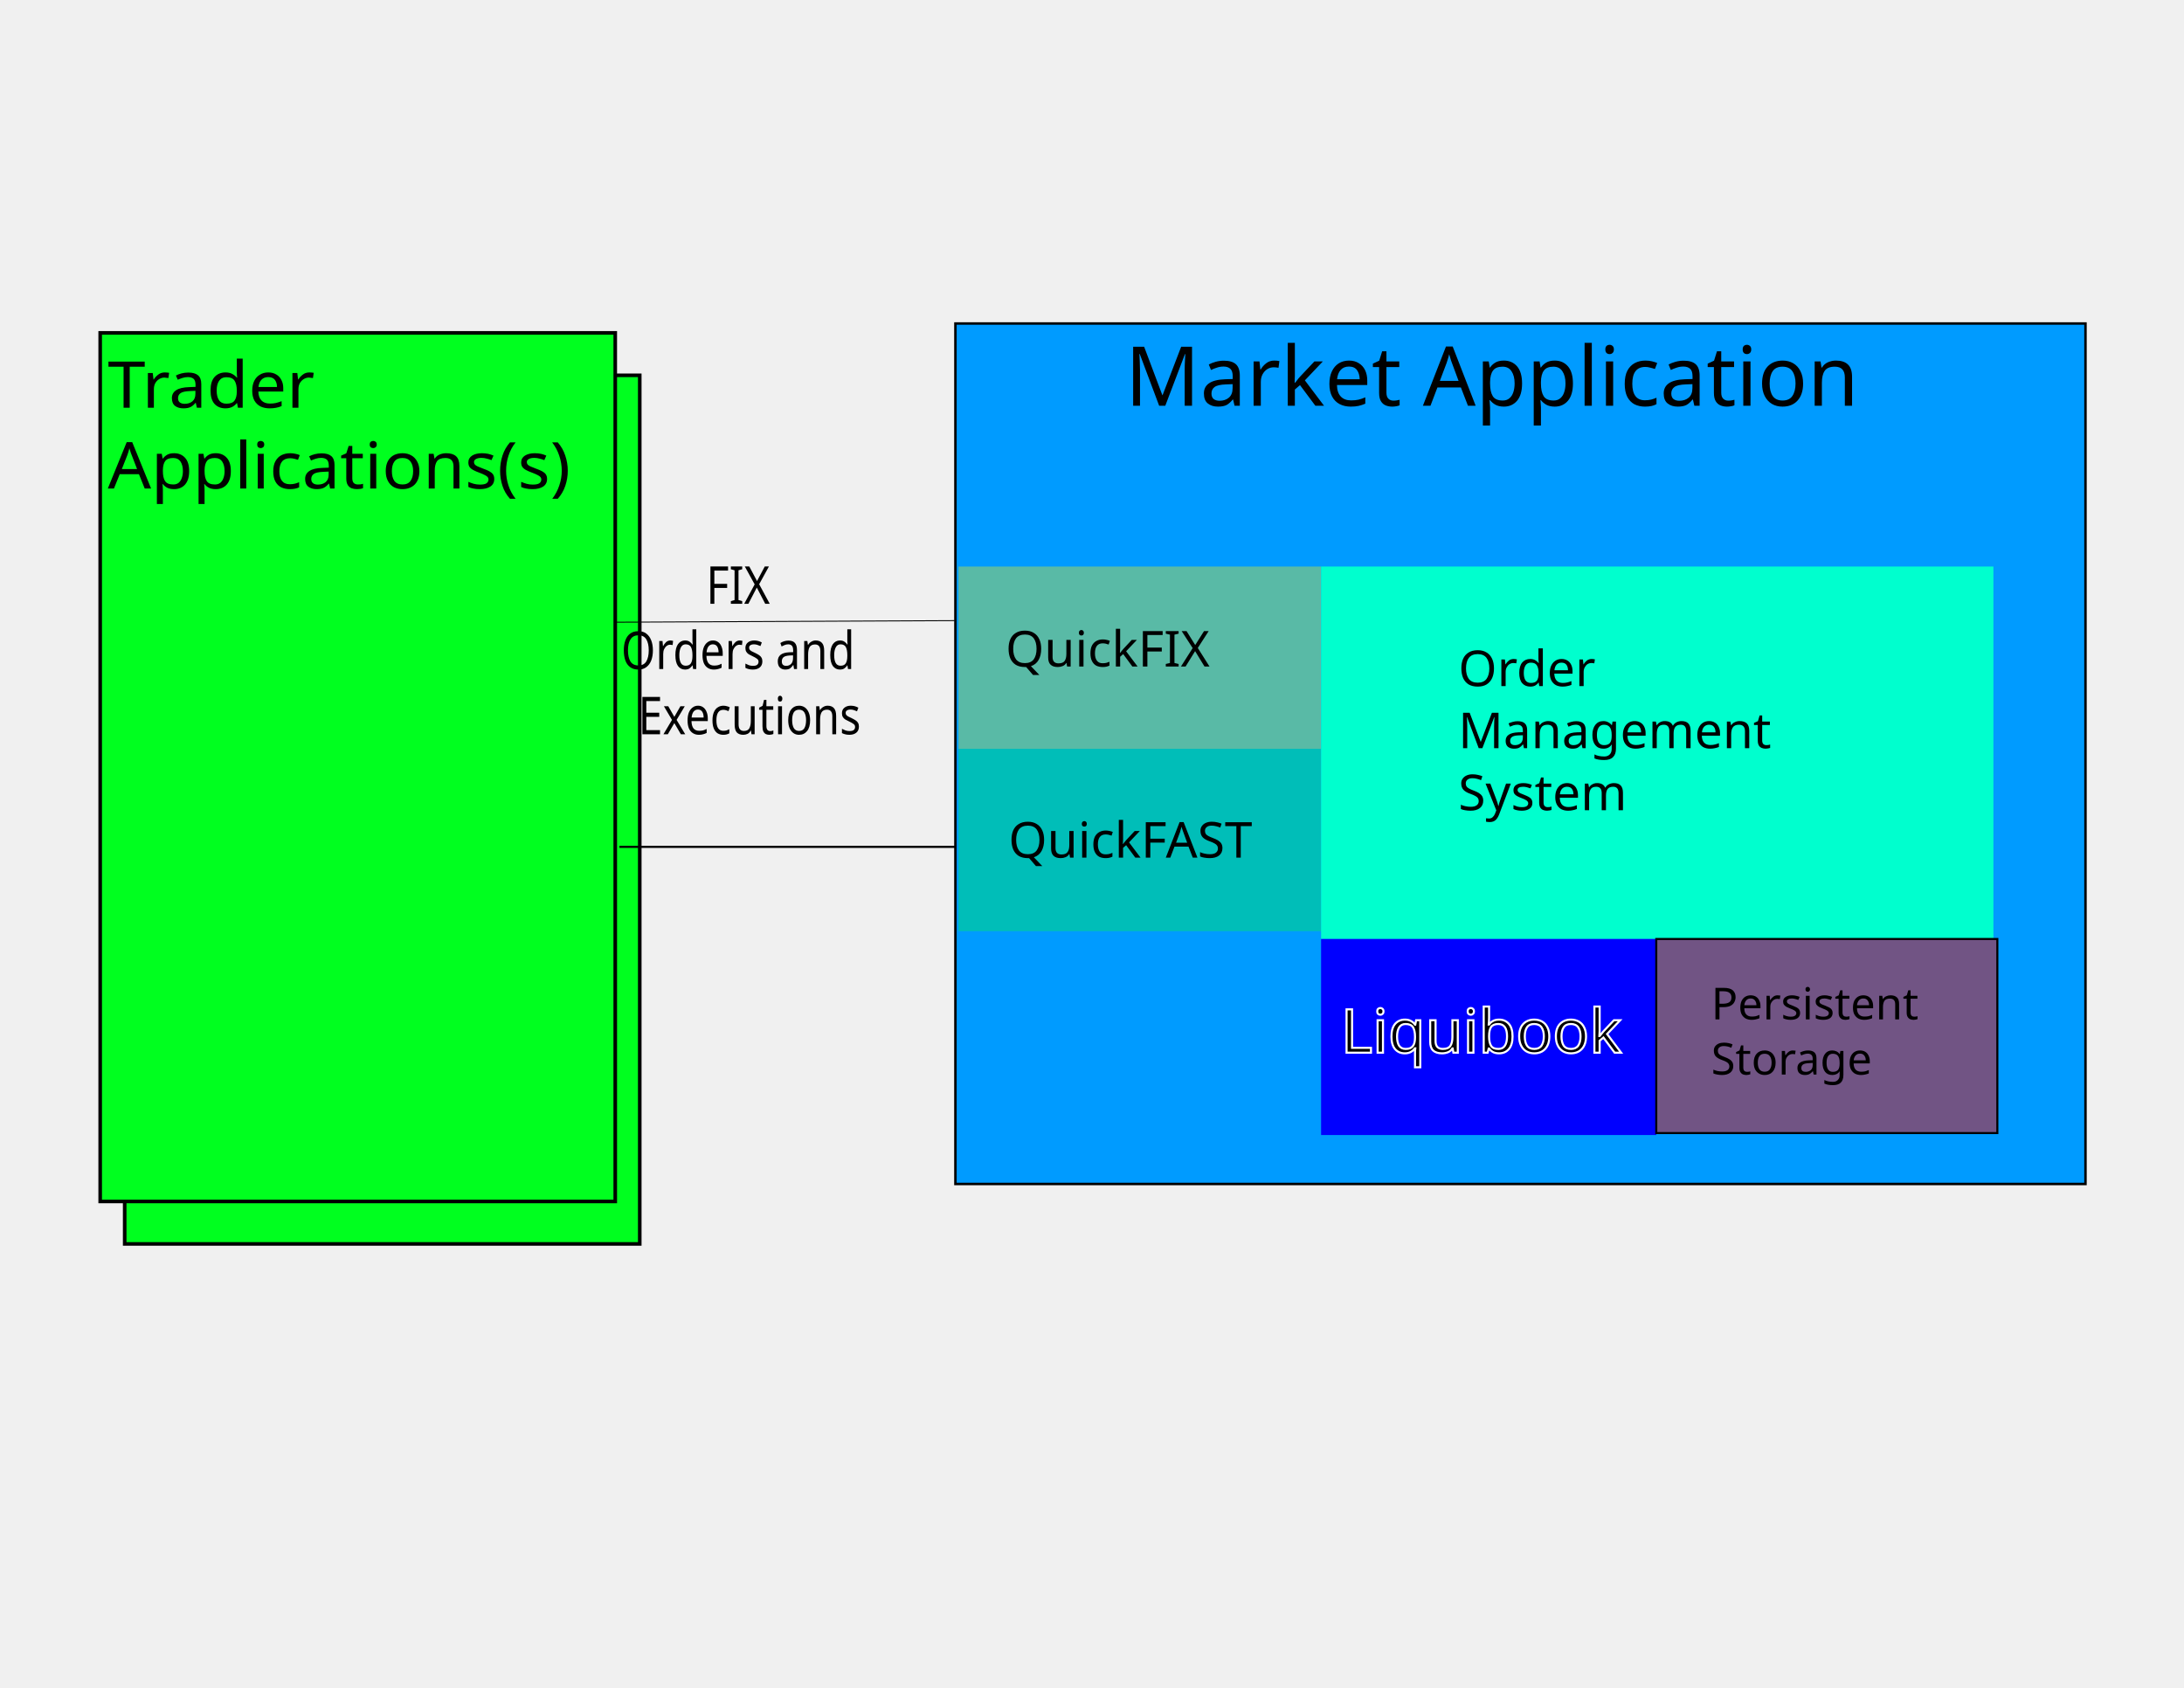
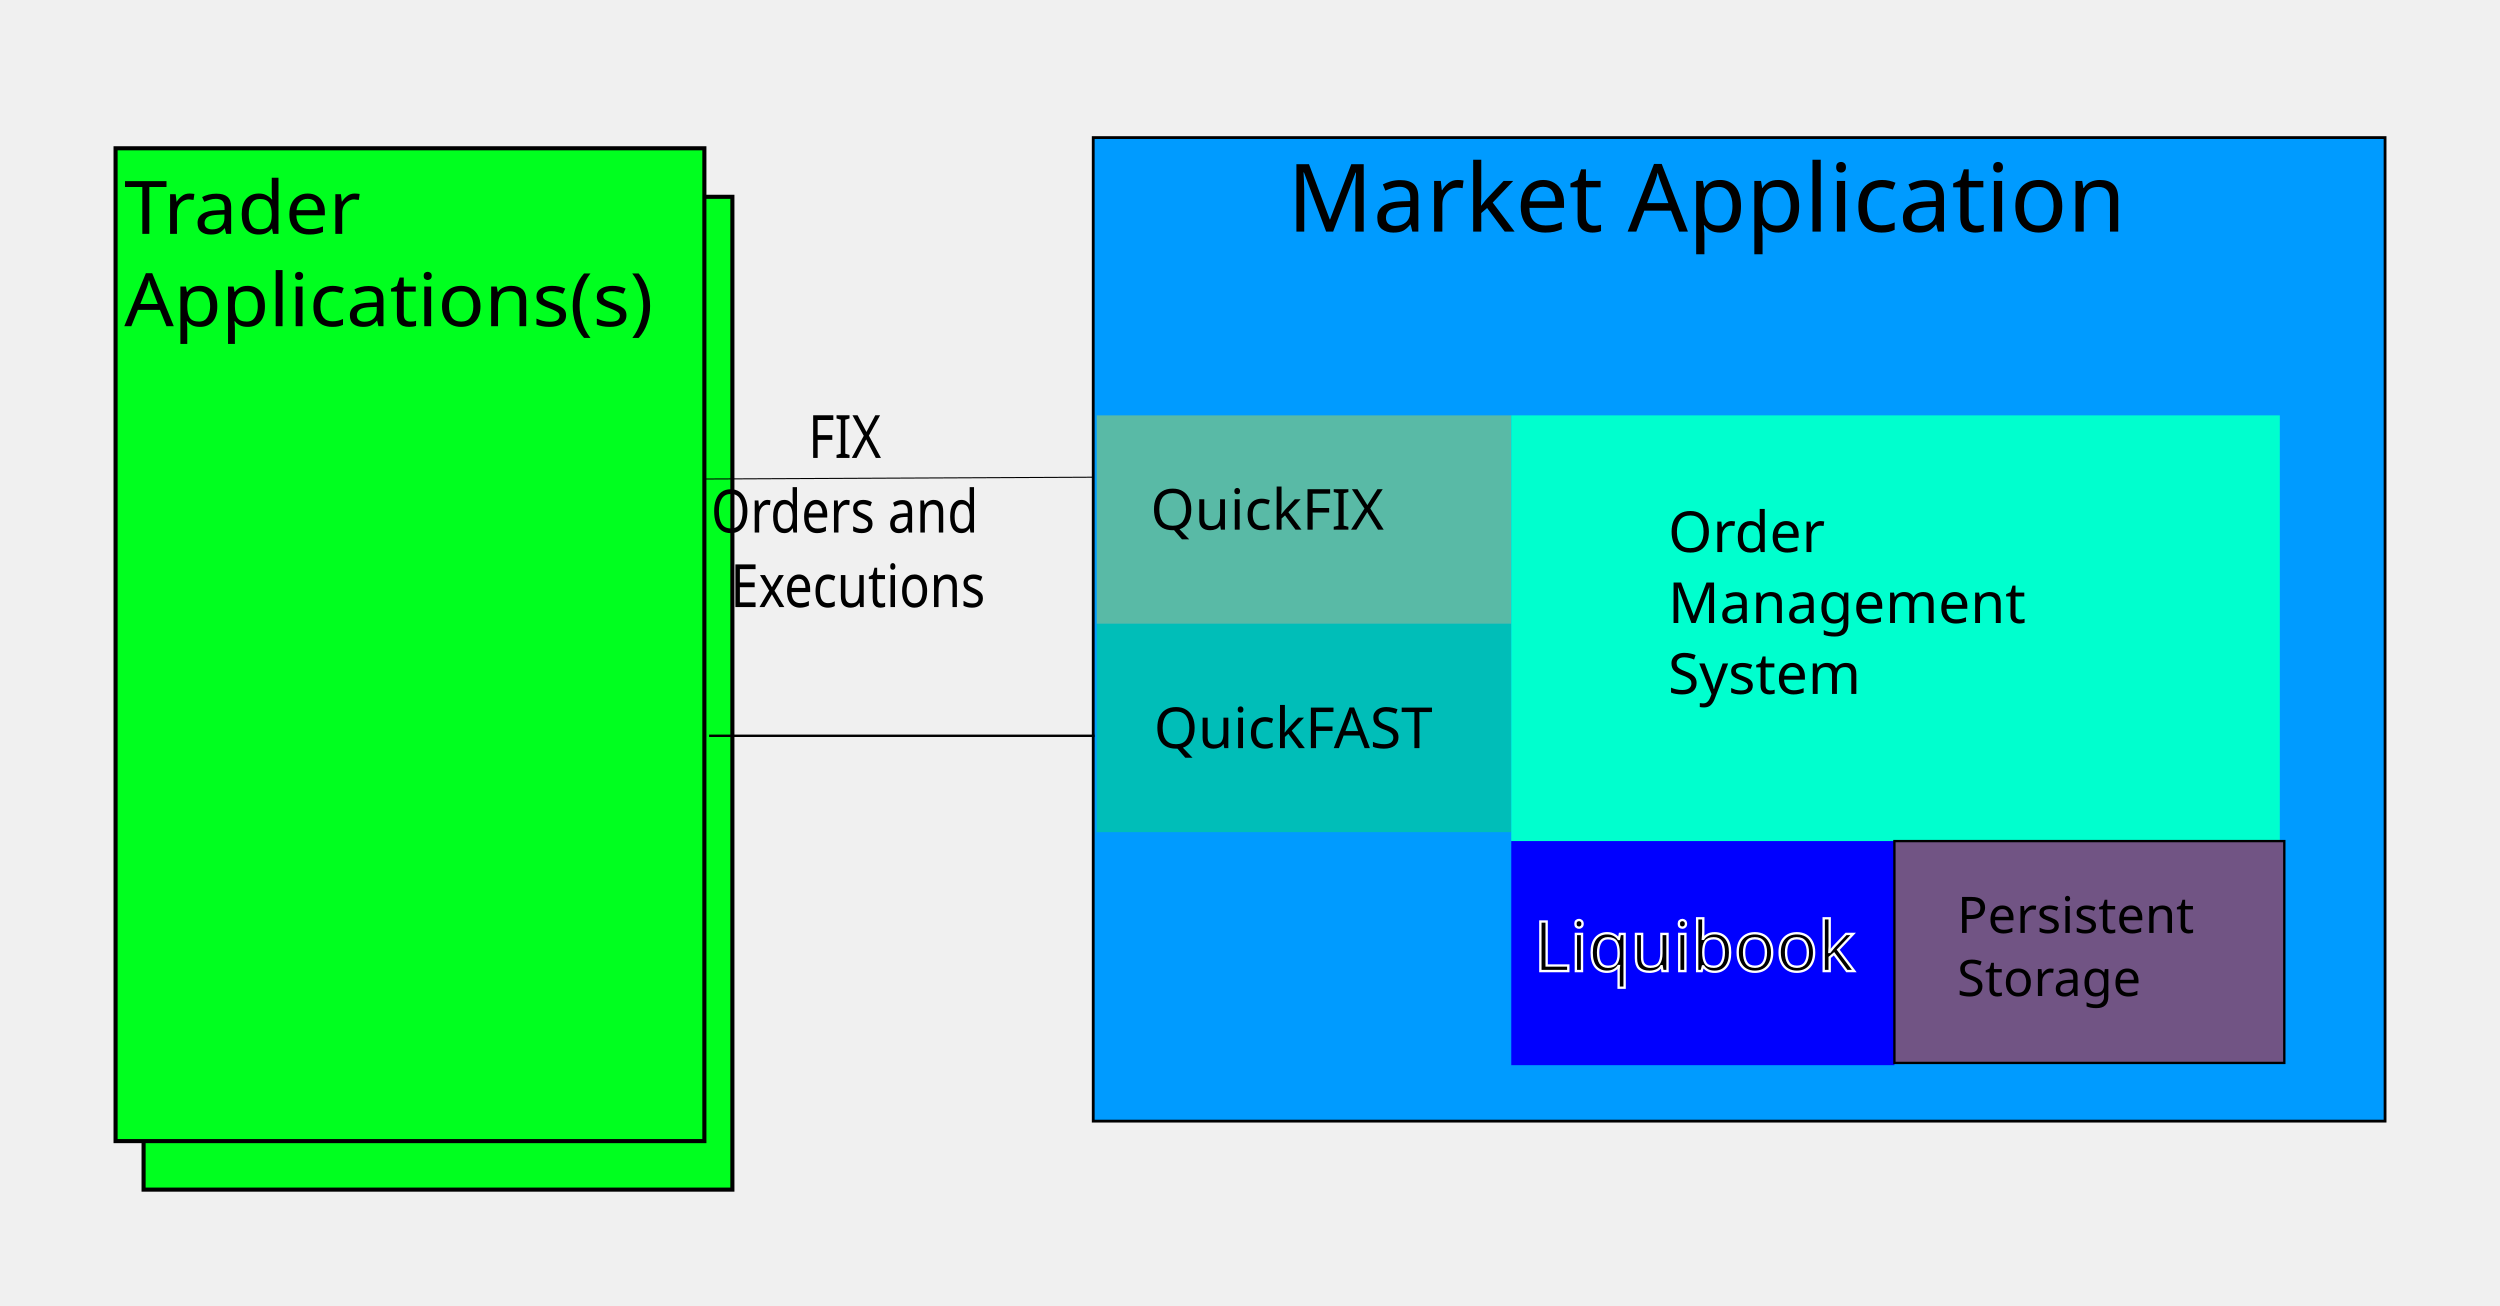
- <svg xmlns="http://www.w3.org/2000/svg" width="11in" height="8.5in" viewBox="0 0 279.4 215.9" version="1.1" id="svg8">
+ <svg xmlns="http://www.w3.org/2000/svg" width="11.014in" height="5.75in" viewBox="0 0 279.767 146.061" version="1.1" id="svg8">
  <defs id="defs2" />
-   <g id="layer1" transform="translate(0,-81.1)">
+   <g id="layer1" transform="translate(0.112714,-107.0833)">
    <rect style="fill:#00ff1f;fill-opacity:1;fill-rule:evenodd;stroke:#000000;stroke-width:0.458;stroke-miterlimit:4;stroke-dasharray:none;stroke-opacity:1" id="rect3682-6" width="65.893" height="111.107" x="15.951" y="129.108" />
    <rect style="fill:#00ff1f;fill-opacity:1;fill-rule:evenodd;stroke:#000000;stroke-width:0.458;stroke-miterlimit:4;stroke-dasharray:none;stroke-opacity:1" id="rect3682" width="65.893" height="111.107" x="12.816" y="123.678" />
    <flowRoot xml:space="preserve" id="flowRoot4489" style="font-style:normal;font-weight:normal;font-size:40px;line-height:1.25;font-family:sans-serif;letter-spacing:0px;word-spacing:0px;fill:#000000;fill-opacity:1;stroke:none" transform="matrix(0.2645833,0,0,0.2645833,0,81.1)">
      <flowRegion id="flowRegion4491">
        <rect id="rect4493" width="189.547" height="40.753" x="71.08" y="154.481" />
      </flowRegion>
      <flowPara id="flowPara4495">TrT</flowPara>
    </flowRoot>
    <text xml:space="preserve" style="font-style:normal;font-variant:normal;font-weight:normal;font-stretch:normal;font-size:8.467px;line-height:1.25;font-family:sans-serif;-inkscape-font-specification:'sans-serif, Normal';font-variant-ligatures:normal;font-variant-caps:normal;font-variant-numeric:normal;font-feature-settings:normal;text-align:start;letter-spacing:0px;word-spacing:0px;writing-mode:lr-tb;text-anchor:start;fill:#000000;fill-opacity:1;stroke:none;stroke-width:0.271" x="13.468" y="136.468" id="text4499" transform="scale(1.024099,0.9764681)">
      <tspan id="tspan4596" x="13.468" y="136.468">Trader</tspan>
      <tspan id="tspan4598" x="13.468" y="147.052">Applications(s)</tspan>
    </text>
    <rect style="fill:#009bff;fill-opacity:1;fill-rule:evenodd;stroke:#000000;stroke-width:0.314;stroke-miterlimit:4;stroke-dasharray:none;stroke-opacity:1" id="rect4501" width="144.571" height="110.07" x="122.226" y="122.48" />
    <text xml:space="preserve" style="font-style:normal;font-variant:normal;font-weight:normal;font-stretch:normal;font-size:10.583px;line-height:1.25;font-family:sans-serif;-inkscape-font-specification:'sans-serif, Normal';font-variant-ligatures:normal;font-variant-caps:normal;font-variant-numeric:normal;font-feature-settings:normal;text-align:start;letter-spacing:0px;word-spacing:0px;writing-mode:lr-tb;text-anchor:start;fill:#000000;fill-opacity:1;stroke:none;stroke-width:0.265" x="143.933" y="133.006" id="text4505">
      <tspan id="tspan4544" x="143.933" y="133.006">Market Application</tspan>
    </text>
    <path style="fill:none;fill-rule:evenodd;stroke:#000000;stroke-width:0.119px;stroke-linecap:butt;stroke-linejoin:miter;stroke-opacity:1" d="m 78.726,160.69 43.403,-0.202" id="path4509" />
    <text xml:space="preserve" style="font-style:normal;font-variant:normal;font-weight:normal;font-stretch:normal;font-size:6.139px;line-height:1.25;font-family:sans-serif;-inkscape-font-specification:'sans-serif, Normal';font-variant-ligatures:normal;font-variant-caps:normal;font-variant-numeric:normal;font-feature-settings:normal;text-align:center;letter-spacing:0px;word-spacing:0px;writing-mode:lr-tb;text-anchor:middle;fill:#000000;fill-opacity:1;stroke:none;stroke-width:0.288" x="108.268" y="145.583" id="text4513" transform="scale(0.9194772,1.087575)">
      <tspan id="tspan4546" x="108.268" y="145.583">FIX</tspan>
      <tspan id="tspan4548" x="108.268" y="153.256">Orders and</tspan>
      <tspan id="tspan4550" x="108.268" y="160.93">Executions</tspan>
    </text>
    <rect style="fill:#fff400;fill-opacity:0.351;fill-rule:evenodd;stroke-width:0.265" id="rect4515" width="46.39" height="23.32" x="122.619" y="153.568" />
    <text xml:space="preserve" style="font-style:normal;font-variant:normal;font-weight:normal;font-stretch:normal;font-size:6.35px;line-height:1.25;font-family:sans-serif;-inkscape-font-specification:'sans-serif, Normal';font-variant-ligatures:normal;font-variant-caps:normal;font-variant-numeric:normal;font-feature-settings:normal;text-align:start;letter-spacing:0px;word-spacing:0px;writing-mode:lr-tb;text-anchor:start;fill:#000000;fill-opacity:1;stroke:none;stroke-width:0.265" x="128.637" y="166.357" id="text4519">
      <tspan id="tspan4517" x="128.637" y="166.357" style="font-style:normal;font-variant:normal;font-weight:normal;font-stretch:normal;font-size:6.35px;font-family:sans-serif;-inkscape-font-specification:'sans-serif, Normal';font-variant-ligatures:normal;font-variant-caps:normal;font-variant-numeric:normal;font-feature-settings:normal;text-align:start;writing-mode:lr-tb;text-anchor:start;stroke-width:0.265">QuickFIX</tspan>
    </text>
    <rect style="fill:#00ff34;fill-opacity:0.351;fill-rule:evenodd;stroke-width:0.265" id="rect4515-0" width="46.39" height="23.32" x="122.619" y="176.888" />
    <text xml:space="preserve" style="font-style:normal;font-variant:normal;font-weight:normal;font-stretch:normal;font-size:6.35px;line-height:1.25;font-family:sans-serif;-inkscape-font-specification:'sans-serif, Normal';font-variant-ligatures:normal;font-variant-caps:normal;font-variant-numeric:normal;font-feature-settings:normal;text-align:start;letter-spacing:0px;word-spacing:0px;writing-mode:lr-tb;text-anchor:start;fill:#000000;fill-opacity:1;stroke:none;stroke-width:0.265" x="129.013" y="190.805" id="text4519-7">
      <tspan id="tspan4542" x="129.013" y="190.805">QuickFAST</tspan>
    </text>
    <path style="fill:none;fill-rule:evenodd;stroke:#000000;stroke-width:0.268px;stroke-linecap:butt;stroke-linejoin:miter;stroke-opacity:1" d="M 79.239,189.426 H 122.368" id="path4552" />
    <rect style="fill:#00ffce;fill-opacity:1;fill-rule:evenodd;stroke-width:0.252" id="rect4556" width="86.009" height="47.643" x="169.009" y="153.568" />
    <text xml:space="preserve" style="font-style:normal;font-variant:normal;font-weight:normal;font-stretch:normal;font-size:6.35px;line-height:1.25;font-family:sans-serif;-inkscape-font-specification:'sans-serif, Normal';font-variant-ligatures:normal;font-variant-caps:normal;font-variant-numeric:normal;font-feature-settings:normal;text-align:start;letter-spacing:0px;word-spacing:0px;writing-mode:lr-tb;text-anchor:start;fill:#000000;fill-opacity:1;stroke:none;stroke-width:0.265" x="186.562" y="168.864" id="text4560">
      <tspan id="tspan4558" x="186.562" y="168.864" style="font-style:normal;font-variant:normal;font-weight:normal;font-stretch:normal;font-size:6.35px;font-family:sans-serif;-inkscape-font-specification:'sans-serif, Normal';font-variant-ligatures:normal;font-variant-caps:normal;font-variant-numeric:normal;font-feature-settings:normal;text-align:start;writing-mode:lr-tb;text-anchor:start;stroke-width:0.265">Order</tspan>
      <tspan x="186.562" y="176.802" style="font-style:normal;font-variant:normal;font-weight:normal;font-stretch:normal;font-size:6.35px;font-family:sans-serif;-inkscape-font-specification:'sans-serif, Normal';font-variant-ligatures:normal;font-variant-caps:normal;font-variant-numeric:normal;font-feature-settings:normal;text-align:start;writing-mode:lr-tb;text-anchor:start;stroke-width:0.265" id="tspan4562">Management</tspan>
      <tspan x="186.562" y="184.739" style="font-style:normal;font-variant:normal;font-weight:normal;font-stretch:normal;font-size:6.35px;font-family:sans-serif;-inkscape-font-specification:'sans-serif, Normal';font-variant-ligatures:normal;font-variant-caps:normal;font-variant-numeric:normal;font-feature-settings:normal;text-align:start;writing-mode:lr-tb;text-anchor:start;stroke-width:0.265" id="tspan4564">System</tspan>
    </text>
    <flowRoot xml:space="preserve" id="flowRoot4566" style="font-style:normal;font-variant:normal;font-weight:normal;font-stretch:normal;font-size:21.333px;line-height:1.25;font-family:sans-serif;-inkscape-font-specification:'sans-serif, Normal';font-variant-ligatures:normal;font-variant-caps:normal;font-variant-numeric:normal;font-feature-settings:normal;text-align:center;letter-spacing:0px;word-spacing:0px;writing-mode:lr-tb;text-anchor:middle;fill:#000000;fill-opacity:1;stroke:none" transform="matrix(0.2645833,0,0,0.2645833,0,112.1936)">
      <flowRegion id="flowRegion4568" style="font-style:normal;font-variant:normal;font-weight:normal;font-stretch:normal;font-size:21.333px;font-family:sans-serif;-inkscape-font-specification:'sans-serif, Normal';font-variant-ligatures:normal;font-variant-caps:normal;font-variant-numeric:normal;font-feature-settings:normal;text-align:center;writing-mode:lr-tb;text-anchor:middle">
        <rect id="rect4570" width="159.22" height="108.99" x="296.641" y="267.261" style="font-style:normal;font-variant:normal;font-weight:normal;font-stretch:normal;font-size:21.333px;font-family:sans-serif;-inkscape-font-specification:'sans-serif, Normal';font-variant-ligatures:normal;font-variant-caps:normal;font-variant-numeric:normal;font-feature-settings:normal;text-align:center;writing-mode:lr-tb;text-anchor:middle" />
      </flowRegion>
      <flowPara id="flowPara4572">FAST</flowPara>
      <flowPara id="flowPara4574">Market</flowPara>
      <flowPara id="flowPara4576">Data</flowPara>
    </flowRoot>
    <rect style="fill:#0000ff;fill-rule:evenodd;stroke-width:0.265" id="rect4578" width="42.879" height="25.075" x="169.009" y="201.212" />
    <text xml:space="preserve" style="font-style:normal;font-variant:normal;font-weight:normal;font-stretch:normal;font-size:7.761px;line-height:1.25;font-family:sans-serif;-inkscape-font-specification:'sans-serif, Normal';font-variant-ligatures:normal;font-variant-caps:normal;font-variant-numeric:normal;font-feature-settings:normal;text-align:start;letter-spacing:0px;word-spacing:0px;writing-mode:lr-tb;text-anchor:start;fill:#000000;fill-opacity:1;stroke:#ffffff;stroke-width:0.265;stroke-opacity:1" x="171.516" y="215.755" id="text4582">
      <tspan id="tspan4580" x="171.516" y="215.755" style="font-style:normal;font-variant:normal;font-weight:normal;font-stretch:normal;font-size:7.761px;font-family:sans-serif;-inkscape-font-specification:'sans-serif, Normal';font-variant-ligatures:normal;font-variant-caps:normal;font-variant-numeric:normal;font-feature-settings:normal;text-align:start;writing-mode:lr-tb;text-anchor:start;stroke:#ffffff;stroke-width:0.265;stroke-opacity:1">Liquibook</tspan>
    </text>
    <rect style="fill:#715484;fill-opacity:1;fill-rule:evenodd;stroke:#000000;stroke-width:0.262;stroke-opacity:1" id="rect4584" width="43.634" height="24.827" x="211.887" y="201.21" />
    <text xml:space="preserve" style="font-style:normal;font-variant:normal;font-weight:normal;font-stretch:normal;font-size:5.644px;line-height:1.25;font-family:sans-serif;-inkscape-font-specification:'sans-serif, Normal';font-variant-ligatures:normal;font-variant-caps:normal;font-variant-numeric:normal;font-feature-settings:normal;text-align:start;letter-spacing:0px;word-spacing:0px;writing-mode:lr-tb;text-anchor:start;fill:#000000;fill-opacity:1;stroke:none;stroke-width:0.265" x="218.909" y="211.493" id="text4588">
      <tspan id="tspan4586" x="218.909" y="211.493" style="font-style:normal;font-variant:normal;font-weight:normal;font-stretch:normal;font-size:5.644px;font-family:sans-serif;-inkscape-font-specification:'sans-serif, Normal';font-variant-ligatures:normal;font-variant-caps:normal;font-variant-numeric:normal;font-feature-settings:normal;text-align:start;writing-mode:lr-tb;text-anchor:start;stroke-width:0.265">Persistent</tspan>
      <tspan x="218.909" y="218.548" style="font-style:normal;font-variant:normal;font-weight:normal;font-stretch:normal;font-size:5.644px;font-family:sans-serif;-inkscape-font-specification:'sans-serif, Normal';font-variant-ligatures:normal;font-variant-caps:normal;font-variant-numeric:normal;font-feature-settings:normal;text-align:start;writing-mode:lr-tb;text-anchor:start;stroke-width:0.265" id="tspan4590">Storage</tspan>
    </text>
  </g>
</svg>
